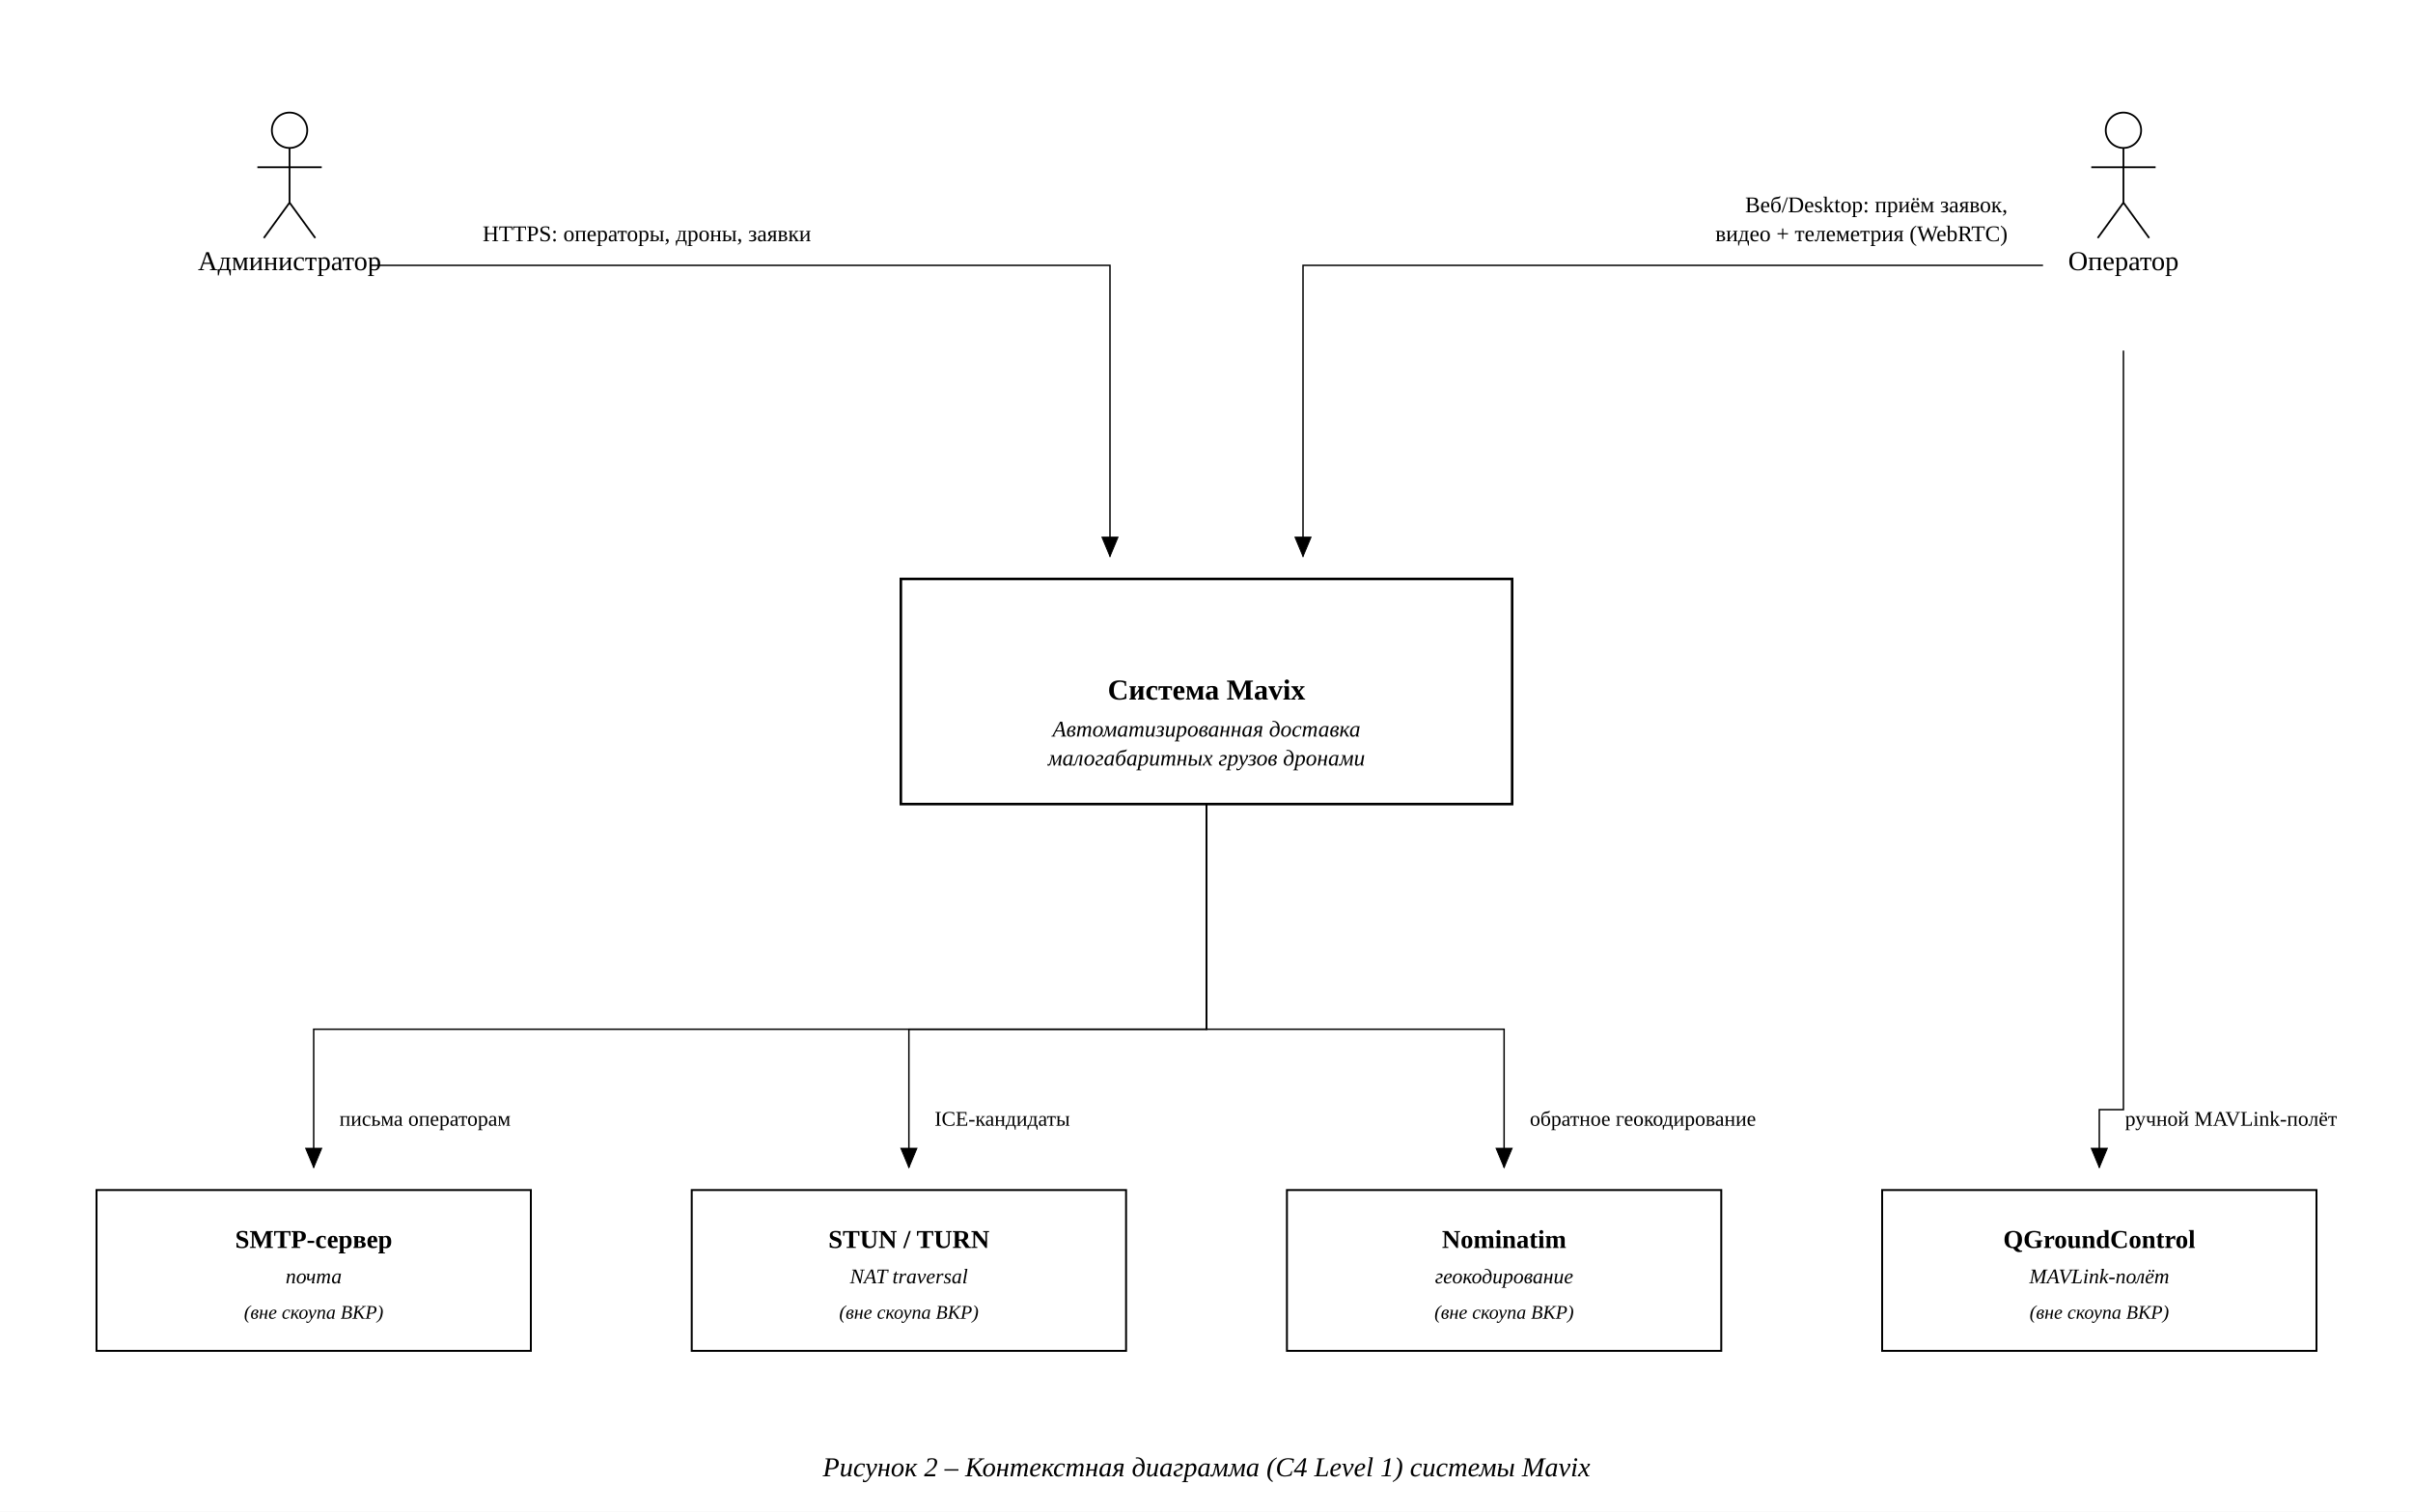
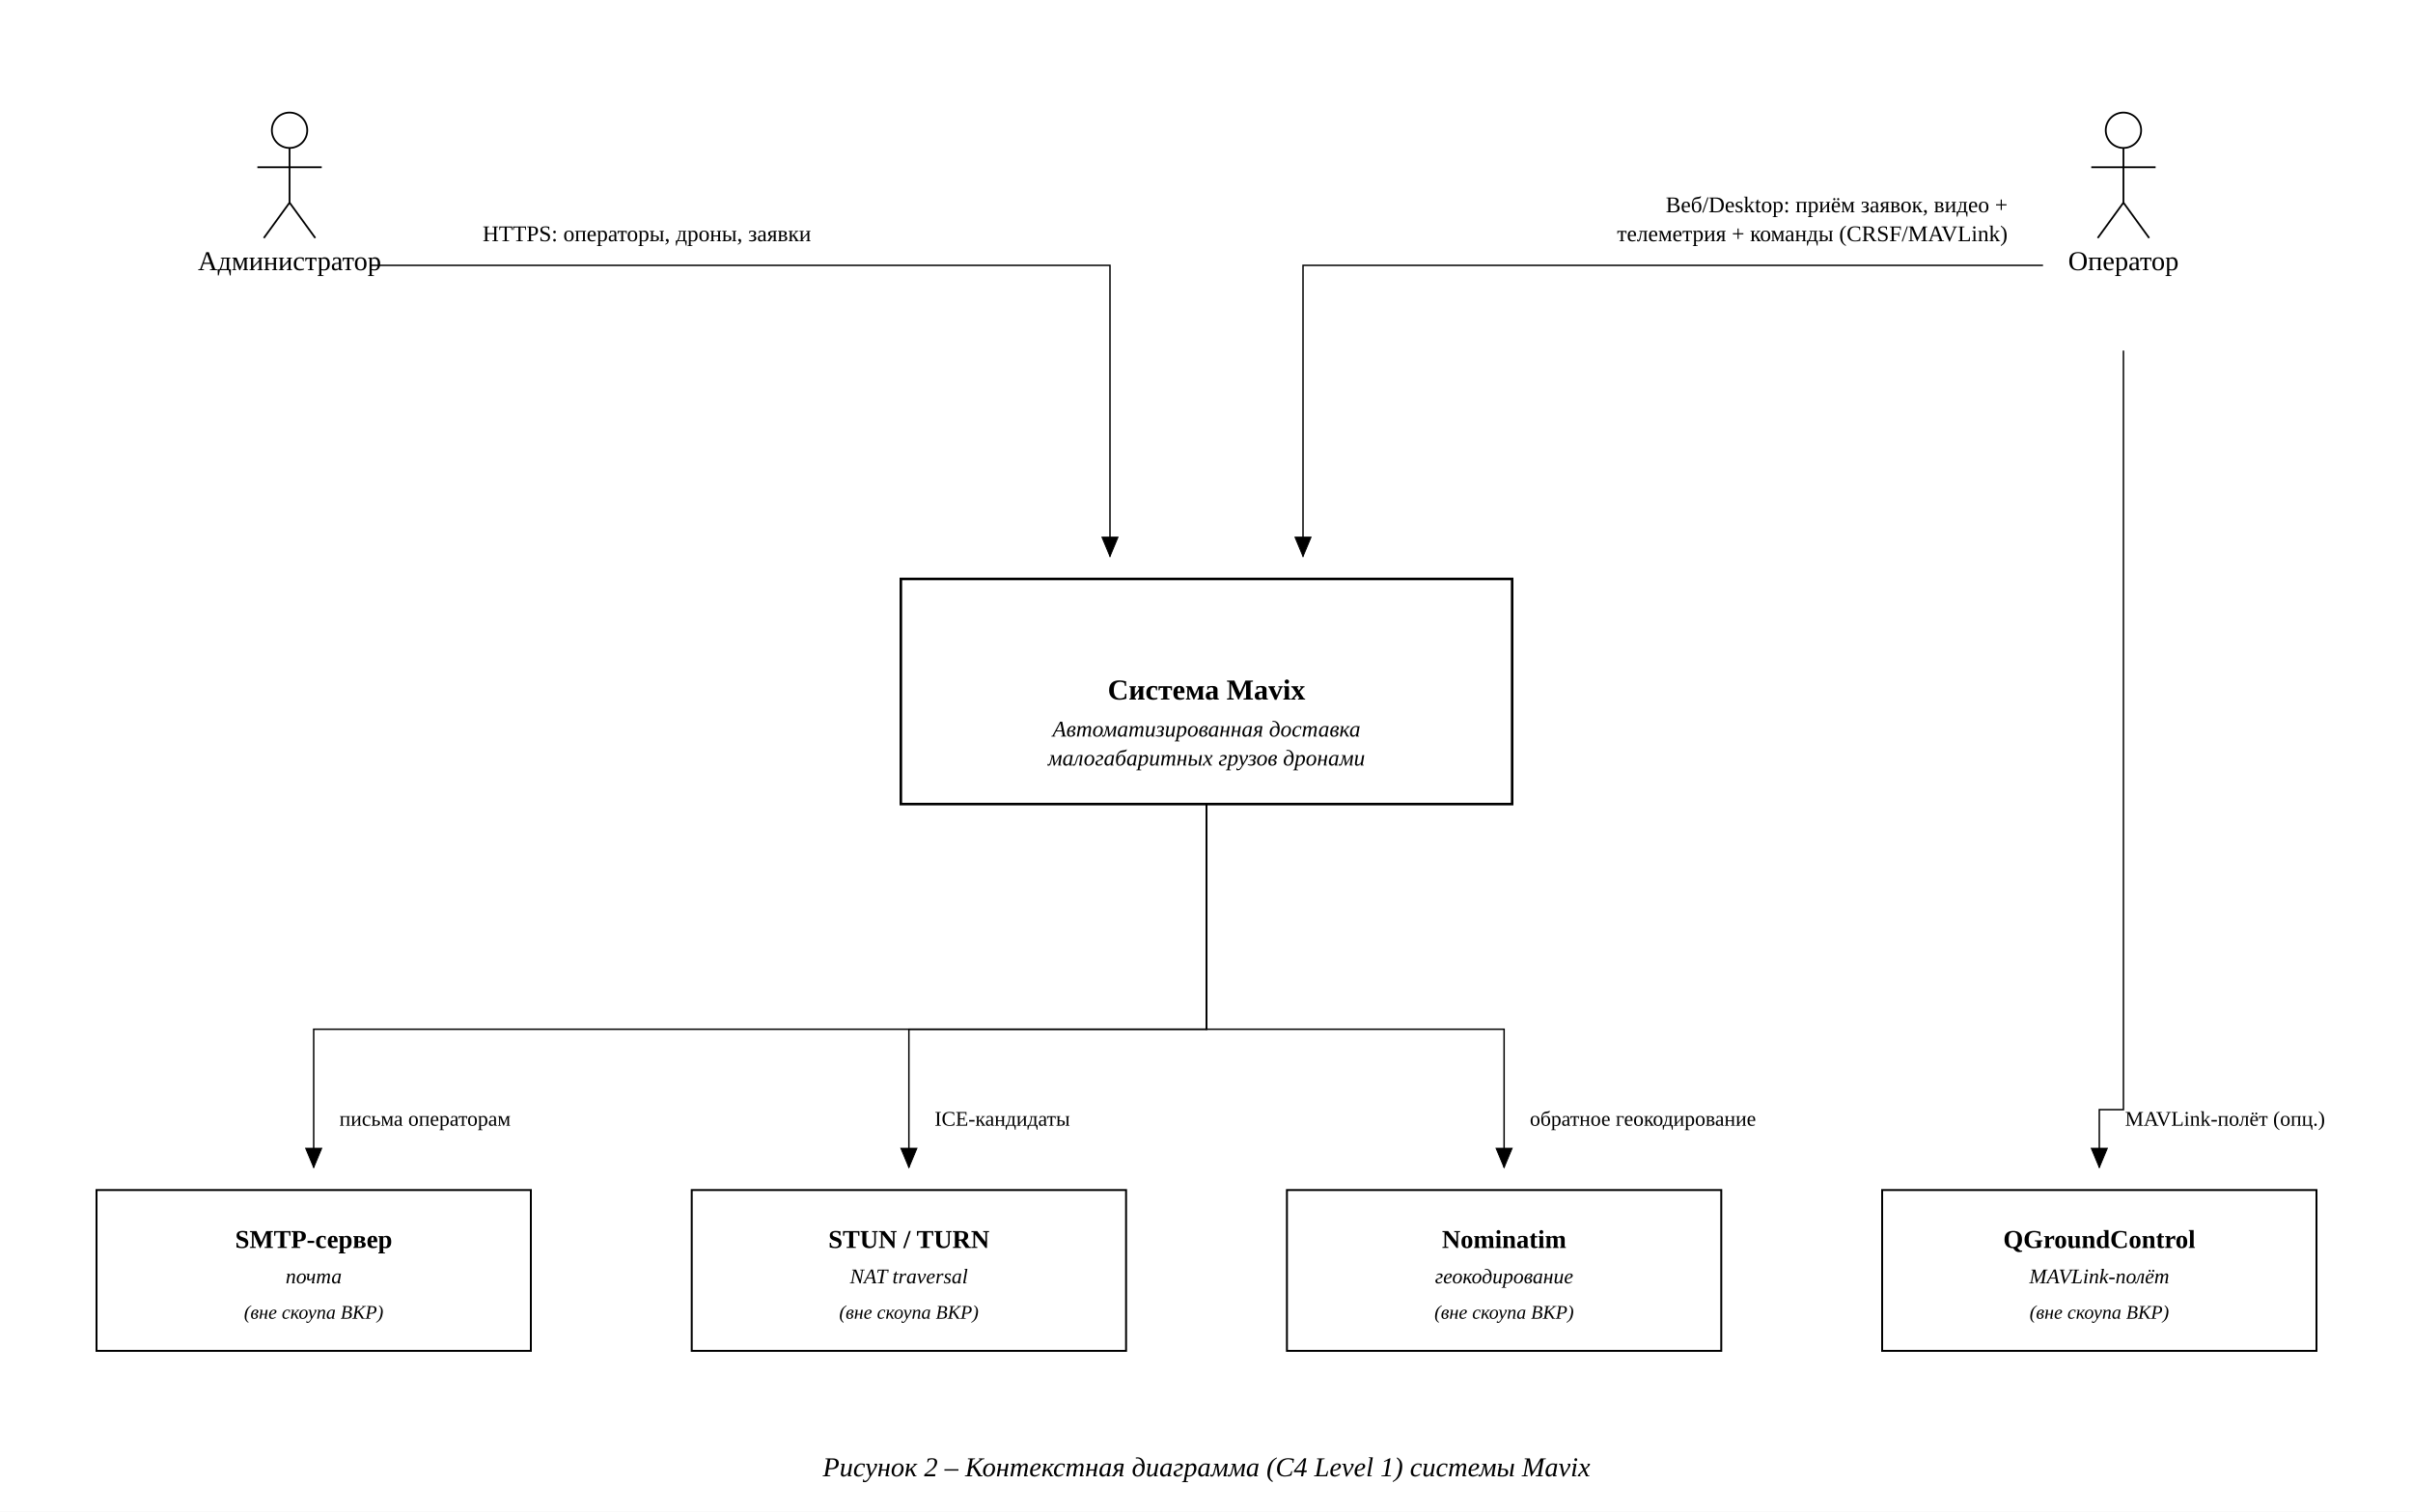
<svg xmlns="http://www.w3.org/2000/svg" width="1500" height="940" viewBox="0 0 1500 940" font-family="Liberation Serif, Times New Roman, serif">
  <rect width="1500" height="940" fill="#fff" />
  <defs>
    <marker id="arr" viewBox="0 0 10 10" refX="9" refY="5" markerWidth="9" markerHeight="9" orient="auto-start-reverse">
      <path d="M 0 0 L 10 5 L 0 10 z" fill="#000" />
    </marker>
    <marker id="open" viewBox="0 0 10 10" refX="10" refY="5" markerWidth="11" markerHeight="11" orient="auto">
      <path d="M 0 0 L 10 5 L 0 10" fill="none" stroke="#000" />
    </marker>
  </defs>
  <rect x="560.0" y="360.0" width="380.0" height="140.0" stroke="#000" fill="none" stroke-width="1.6" />
  <text x="750.0" y="435.0" text-anchor="middle" font-size="18" font-weight="bold">Система Mavix</text>
  <text x="750.0" y="458.0" text-anchor="middle" font-size="14" font-style="italic">Автоматизированная доставка</text>
  <text x="750.0" y="476.0" text-anchor="middle" font-size="14" font-style="italic">малогабаритных грузов дронами</text>
  <circle cx="180" cy="81" r="11" stroke="#000" fill="none" stroke-width="1.1" />
  <line x1="180.0" y1="92.0" x2="180.0" y2="126.0" stroke="#000" stroke-width="1.1" />
  <line x1="160.0" y1="104.0" x2="200.0" y2="104.0" stroke="#000" stroke-width="1.1" />
  <line x1="180.0" y1="126.0" x2="164.0" y2="148.0" stroke="#000" stroke-width="1.1" />
  <line x1="180.0" y1="126.0" x2="196.0" y2="148.0" stroke="#000" stroke-width="1.1" />
  <text x="180.0" y="168.0" text-anchor="middle" font-size="17">Администратор</text>
  <circle cx="1320" cy="81" r="11" stroke="#000" fill="none" stroke-width="1.1" />
  <line x1="1320.0" y1="92.0" x2="1320.0" y2="126.0" stroke="#000" stroke-width="1.1" />
  <line x1="1300.0" y1="104.0" x2="1340.0" y2="104.0" stroke="#000" stroke-width="1.1" />
  <line x1="1320.0" y1="126.0" x2="1304.0" y2="148.0" stroke="#000" stroke-width="1.1" />
  <line x1="1320.0" y1="126.0" x2="1336.0" y2="148.0" stroke="#000" stroke-width="1.1" />
  <text x="1320.0" y="168.0" text-anchor="middle" font-size="17">Оператор</text>
  <rect x="60.0" y="740.0" width="270.0" height="100.0" stroke="#000" fill="none" stroke-width="1.2" />
  <text x="195.0" y="776.0" text-anchor="middle" font-size="16" font-weight="bold">SMTP-сервер</text>
  <text x="195.0" y="798.0" text-anchor="middle" font-size="13" font-style="italic">почта</text>
  <text x="195.0" y="820.0" text-anchor="middle" font-size="12" font-style="italic">(вне скоупа ВКР)</text>
  <rect x="430.0" y="740.0" width="270.0" height="100.0" stroke="#000" fill="none" stroke-width="1.2" />
  <text x="565.0" y="776.0" text-anchor="middle" font-size="16" font-weight="bold">STUN / TURN</text>
  <text x="565.0" y="798.0" text-anchor="middle" font-size="13" font-style="italic">NAT traversal</text>
  <text x="565.0" y="820.0" text-anchor="middle" font-size="12" font-style="italic">(вне скоупа ВКР)</text>
  <rect x="800.0" y="740.0" width="270.0" height="100.0" stroke="#000" fill="none" stroke-width="1.2" />
  <text x="935.0" y="776.0" text-anchor="middle" font-size="16" font-weight="bold">Nominatim</text>
  <text x="935.0" y="798.0" text-anchor="middle" font-size="13" font-style="italic">геокодирование</text>
  <text x="935.0" y="820.0" text-anchor="middle" font-size="12" font-style="italic">(вне скоупа ВКР)</text>
  <rect x="1170.0" y="740.0" width="270.0" height="100.0" stroke="#000" fill="none" stroke-width="1.2" />
  <text x="1305.0" y="776.0" text-anchor="middle" font-size="16" font-weight="bold">QGroundControl</text>
  <text x="1305.0" y="798.0" text-anchor="middle" font-size="13" font-style="italic">MAVLink-полёт</text>
  <text x="1305.0" y="820.0" text-anchor="middle" font-size="12" font-style="italic">(вне скоупа ВКР)</text>
  <polyline points="230.0,165.0 690.0,165.0 690.0,346.0" stroke="#000" fill="none" stroke-width="0.9" />
  <polygon points="690.0,346.0 685.0,334.0 695.0,334.0" fill="#000" stroke="#000" stroke-width="0.6" />
  <text x="300.0" y="150.0" text-anchor="start" font-size="14">HTTPS: операторы, дроны, заявки</text>
  <polyline points="1270.0,165.0 810.0,165.0 810.0,346.0" stroke="#000" fill="none" stroke-width="0.9" />
  <polygon points="810.0,346.0 805.0,334.0 815.0,334.0" fill="#000" stroke="#000" stroke-width="0.6" />
-   <text x="1248.0" y="132.0" text-anchor="end" font-size="14">Веб/Desktop: приём заявок,</text>
-   <text x="1248.0" y="150.0" text-anchor="end" font-size="14">видео + телеметрия (WebRTC)</text>
+   <text x="1248.0" y="132.0" text-anchor="end" font-size="14">Веб/Desktop: приём заявок, видео +</text>
+   <text x="1248.0" y="150.0" text-anchor="end" font-size="14">телеметрия + команды (CRSF/MAVLink)</text>
  <polyline points="750.0,500.0 750.0,640.0 195.0,640.0 195.0,726.0" stroke="#000" fill="none" stroke-width="0.9" />
  <polygon points="195.0,726.0 190.0,714.0 200.0,714.0" fill="#000" stroke="#000" stroke-width="0.6" />
  <text x="211.0" y="700.0" text-anchor="start" font-size="13">письма операторам</text>
  <polyline points="750.0,500.0 750.0,640.0 565.0,640.0 565.0,726.0" stroke="#000" fill="none" stroke-width="0.9" />
  <polygon points="565.0,726.0 560.0,714.0 570.0,714.0" fill="#000" stroke="#000" stroke-width="0.6" />
  <text x="581.0" y="700.0" text-anchor="start" font-size="13">ICE-кандидаты</text>
  <polyline points="750.0,500.0 750.0,640.0 935.0,640.0 935.0,726.0" stroke="#000" fill="none" stroke-width="0.9" />
  <polygon points="935.0,726.0 930.0,714.0 940.0,714.0" fill="#000" stroke="#000" stroke-width="0.6" />
  <text x="951.0" y="700.0" text-anchor="start" font-size="13">обратное геокодирование</text>
  <polyline points="1320.0,218.0 1320.0,690.0 1305.0,690.0 1305.0,726.0" stroke="#000" fill="none" stroke-width="0.9" />
  <polygon points="1305.0,726.0 1300.0,714.0 1310.0,714.0" fill="#000" stroke="#000" stroke-width="0.6" />
-   <text x="1321.0" y="700.0" text-anchor="start" font-size="13">ручной MAVLink-полёт</text>
+   <text x="1321.0" y="700.0" text-anchor="start" font-size="13">MAVLink-полёт (опц.)</text>
  <text x="750.0" y="918" text-anchor="middle" font-style="italic" font-size="17">Рисунок 2 – Контекстная диаграмма (C4 Level 1) системы Mavix</text>
</svg>
